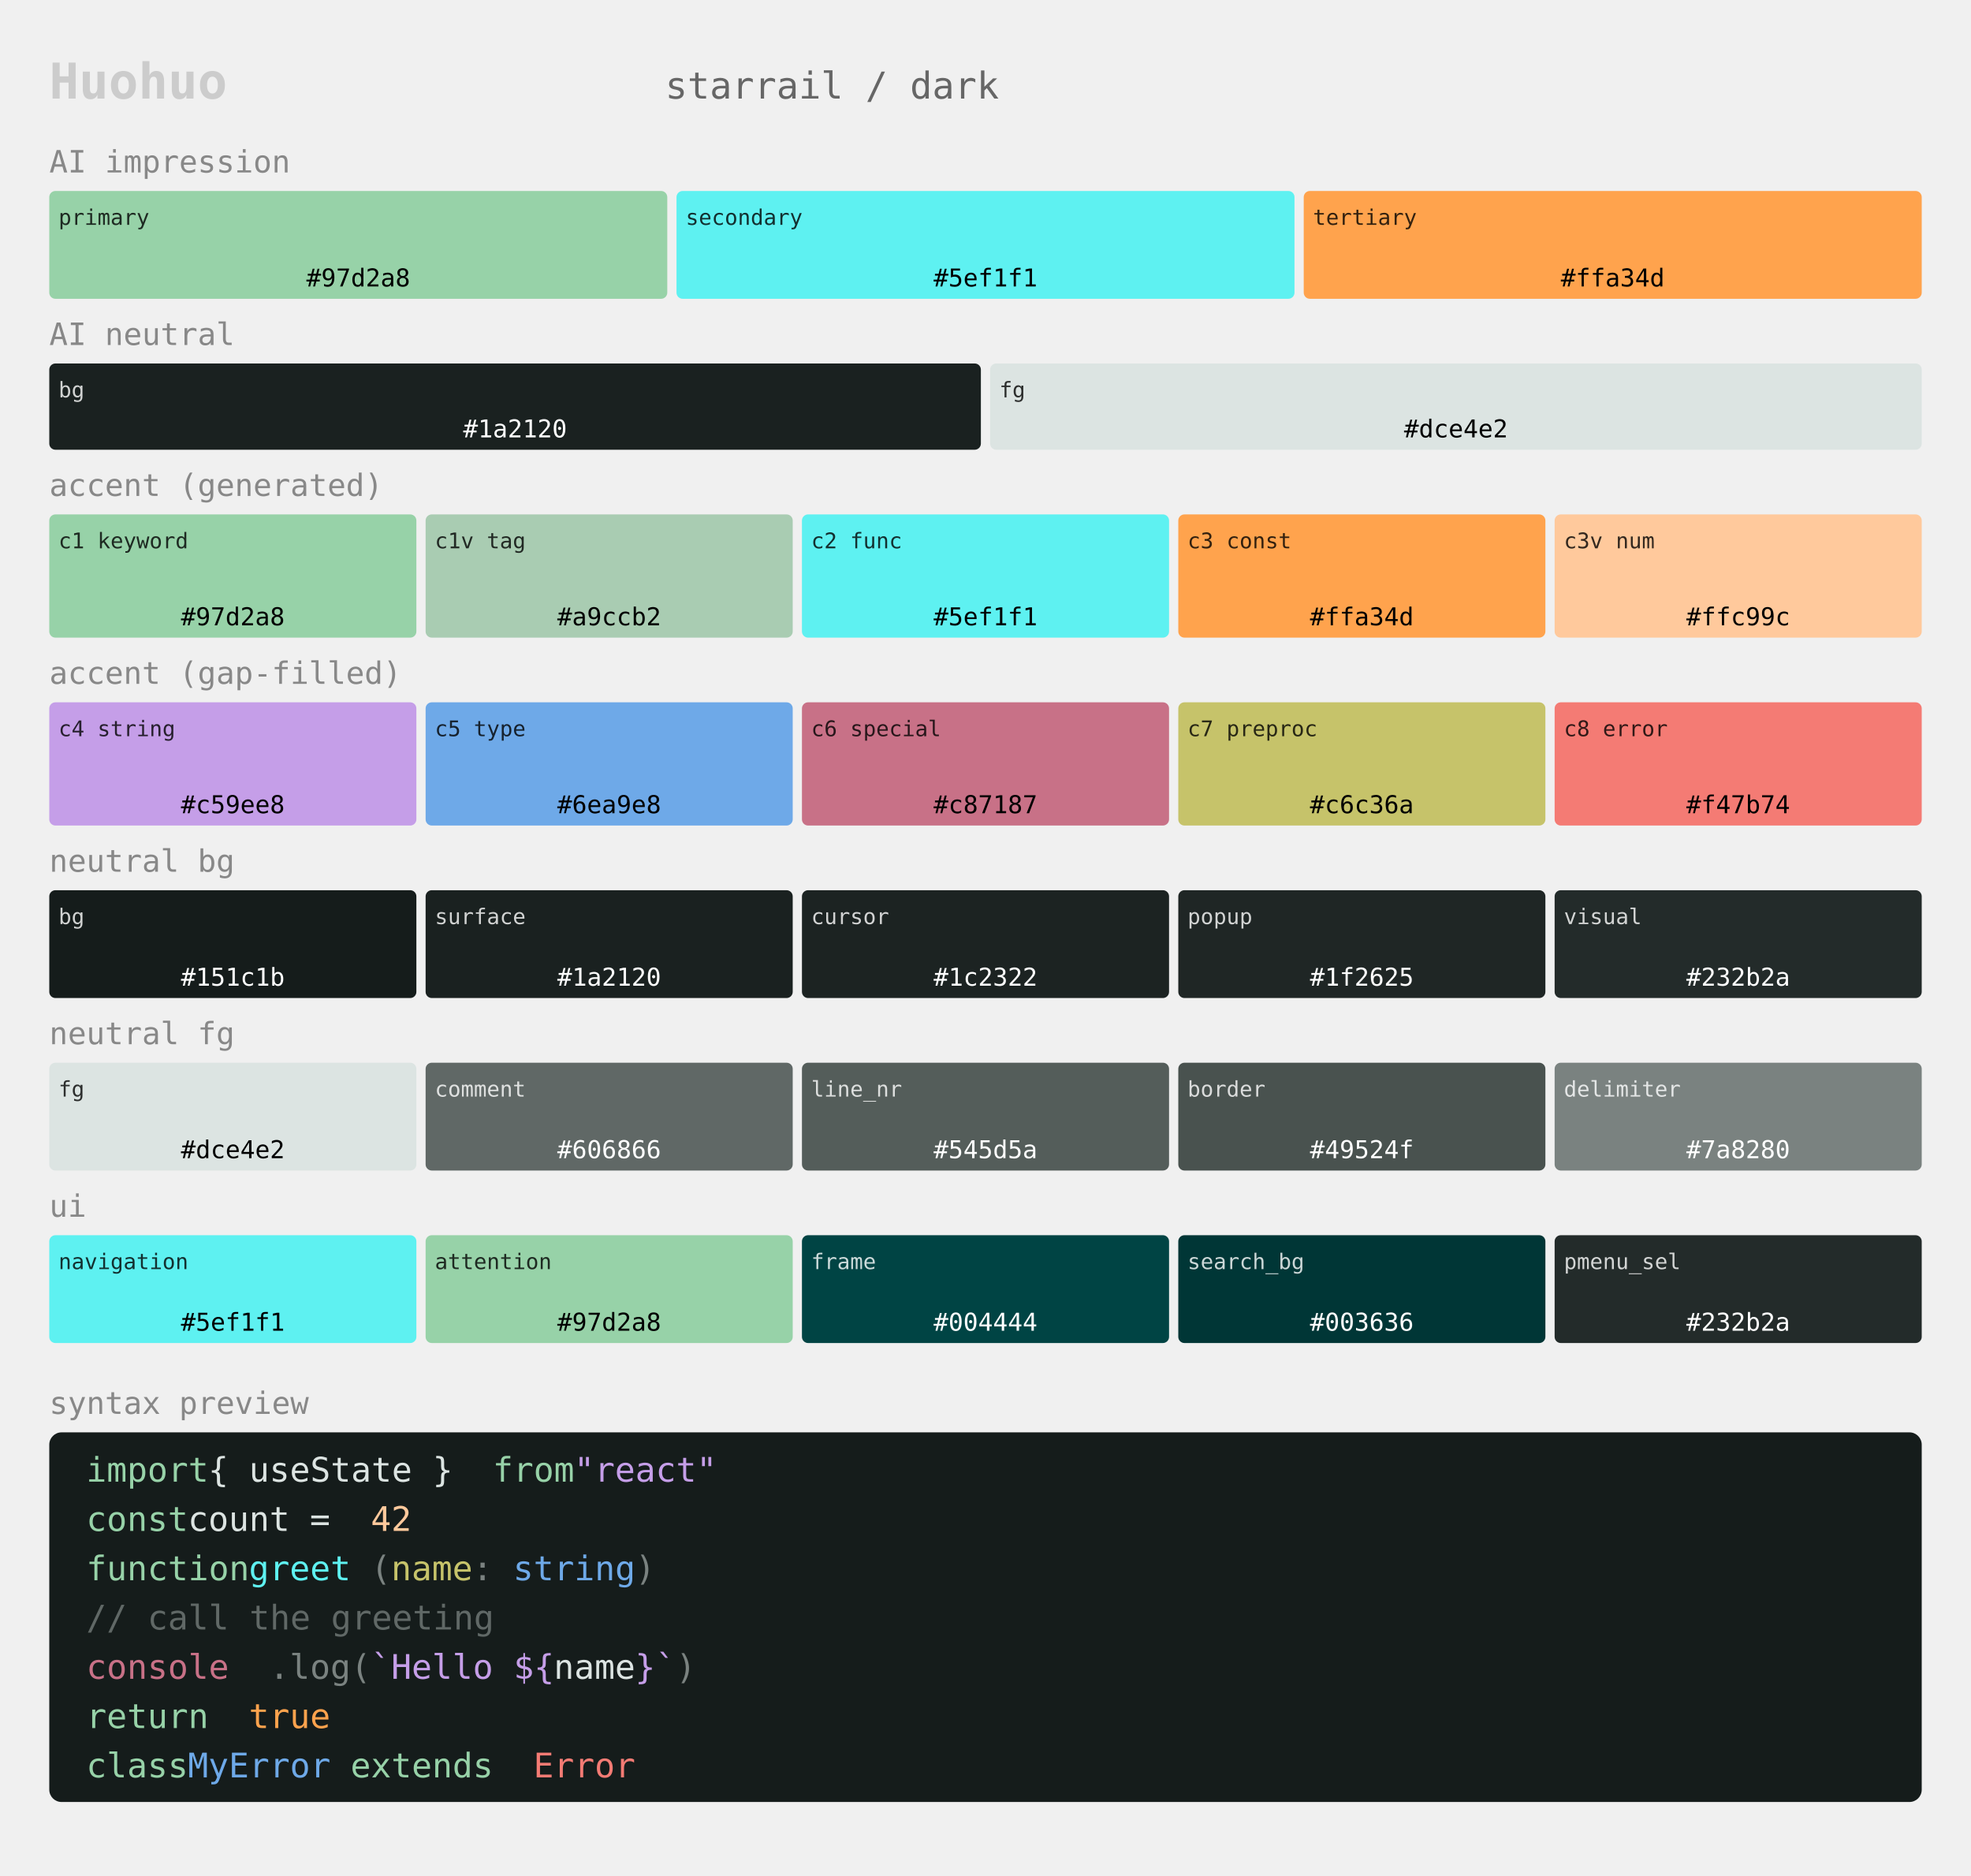
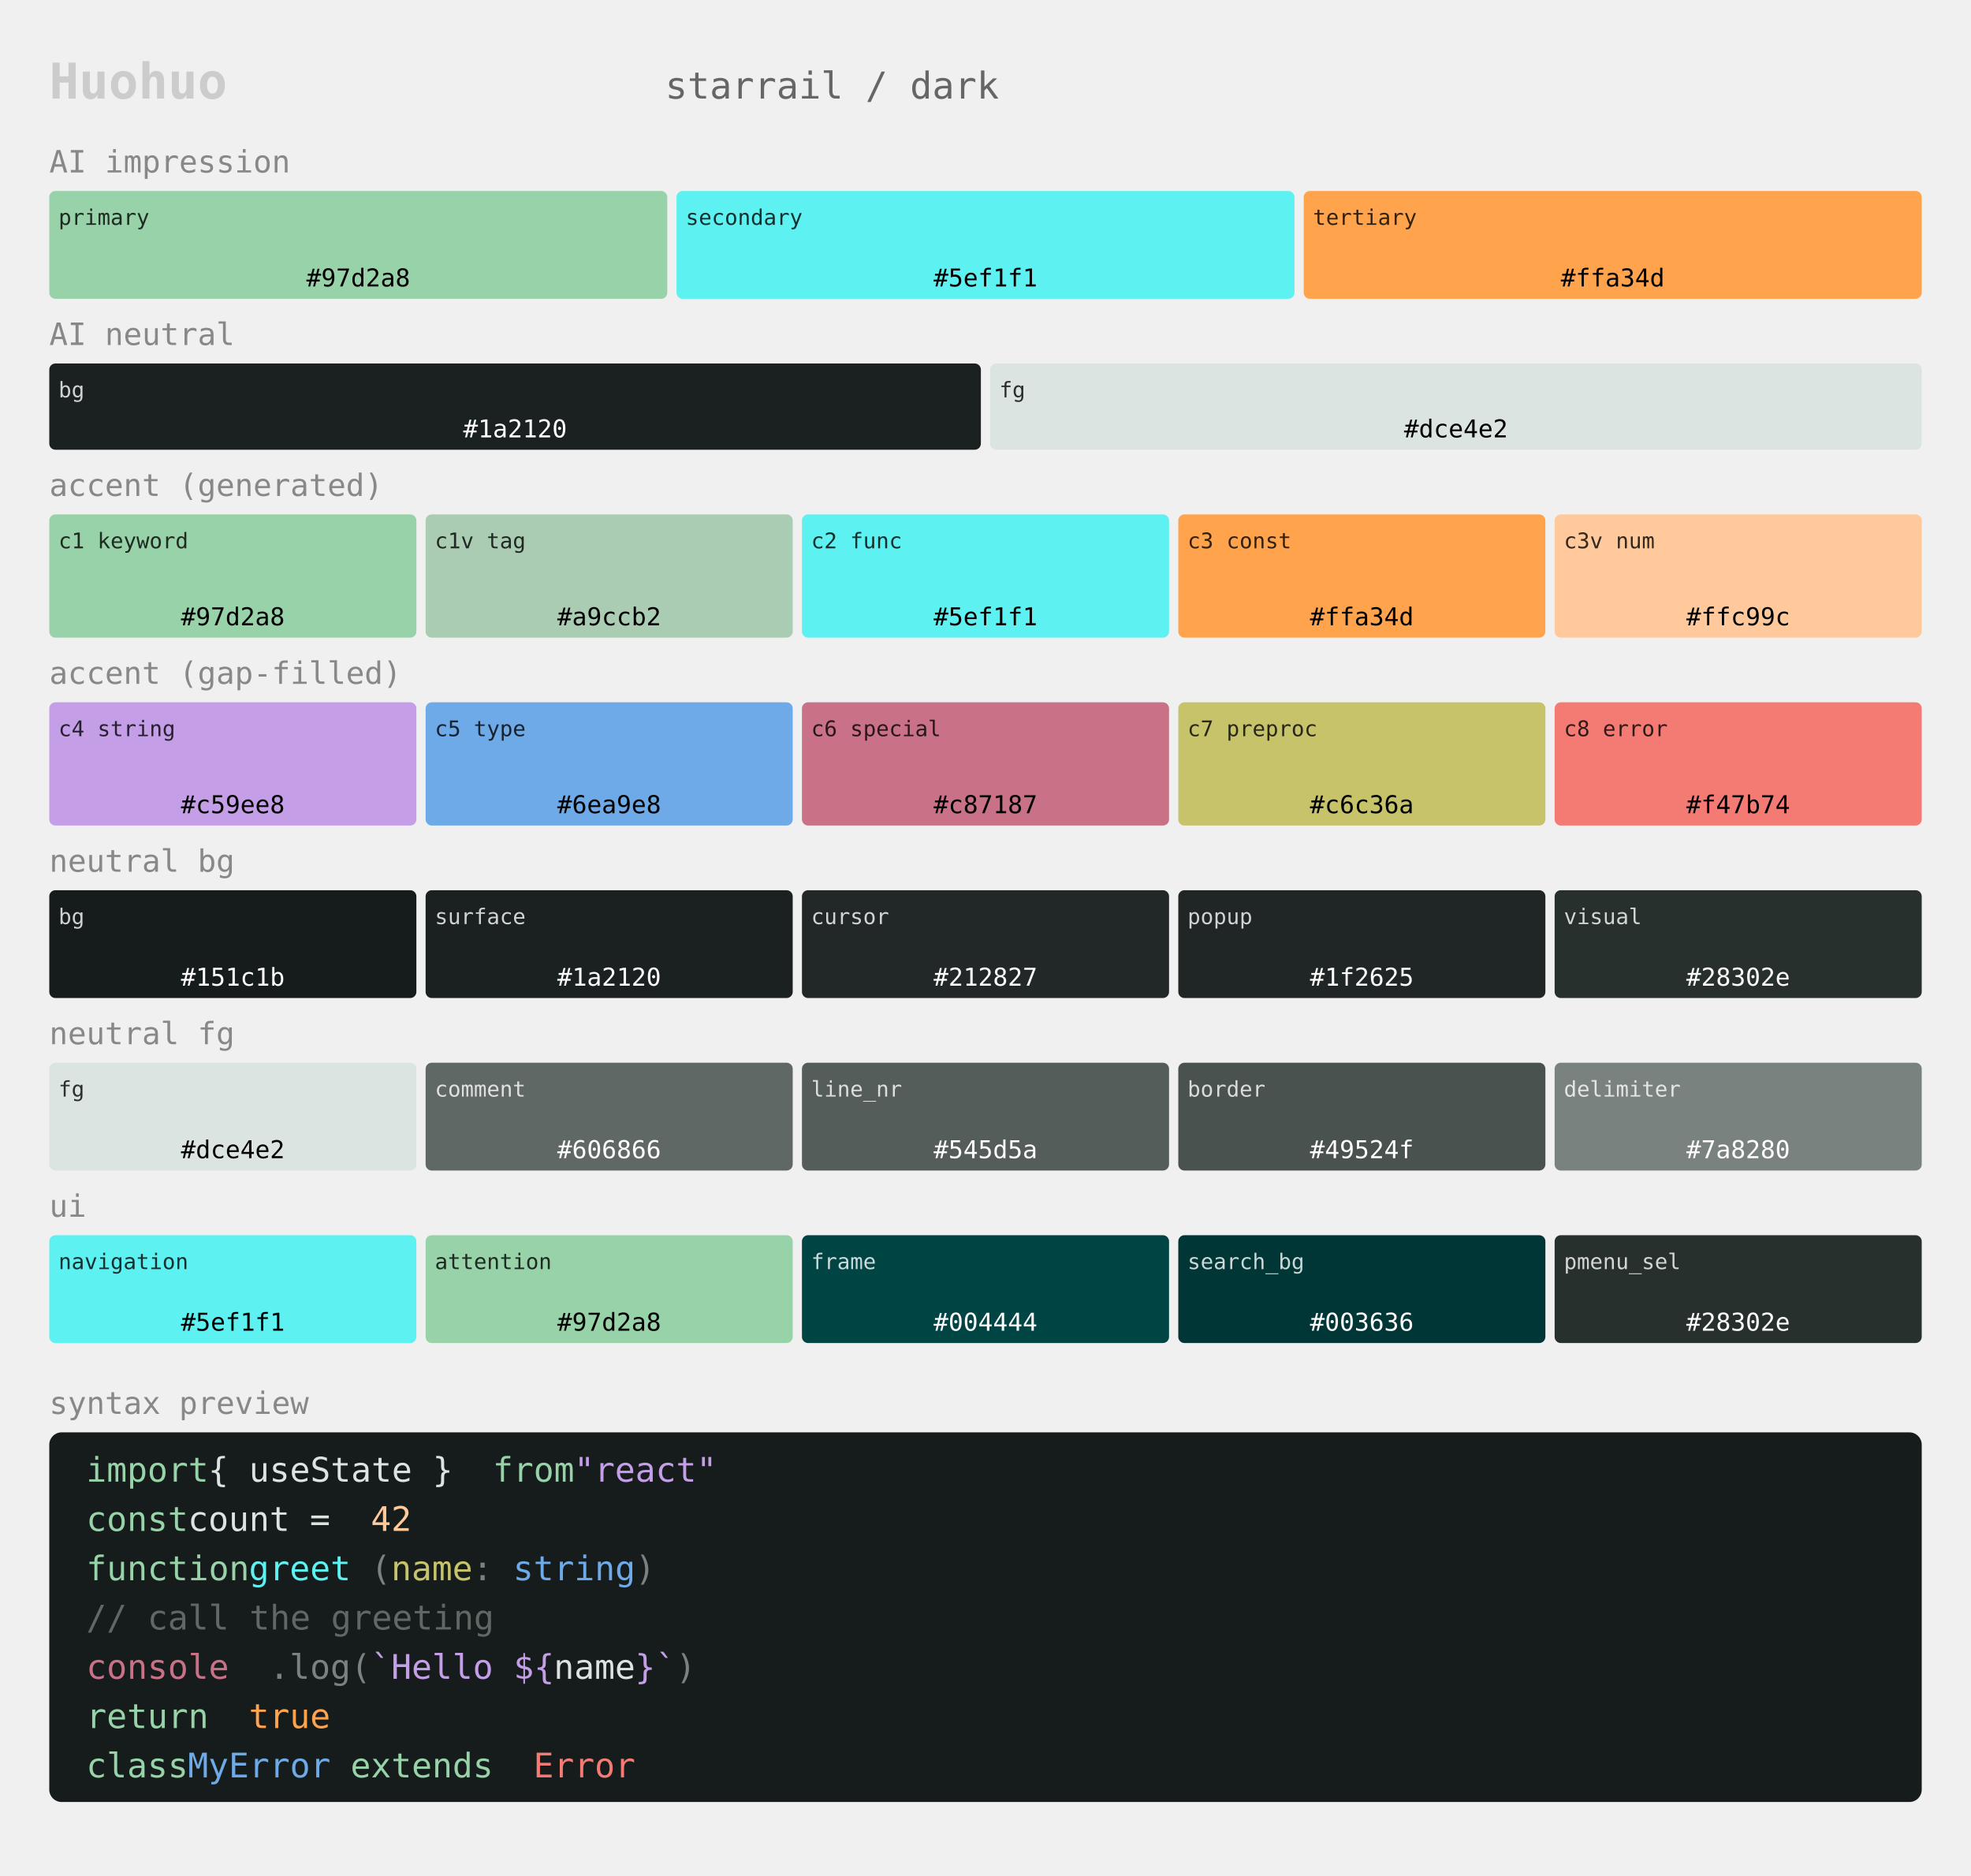
<svg xmlns="http://www.w3.org/2000/svg" width="640" height="609" style="background:#0a0a0a; font-family:ui-monospace,monospace;">
  <text x="16" y="32" fill="#ccc" font-size="16" font-weight="bold">Huohuo</text>
  <text x="216" y="32" fill="#666" font-size="12">starrail / dark</text>
  <text x="16" y="56" fill="#888" font-size="10">AI impression</text>
  <rect x="16" y="62" width="200.667" height="35" fill="#97d2a8" rx="2" />
  <text x="19" y="73" fill="#000000" font-size="7" opacity="0.8">primary</text>
  <text x="116.333" y="93" fill="#000000" font-size="8" text-anchor="middle">#97d2a8</text>
  <rect x="219.667" y="62" width="200.667" height="35" fill="#5ef1f1" rx="2" />
  <text x="222.667" y="73" fill="#000000" font-size="7" opacity="0.8">secondary</text>
  <text x="320" y="93" fill="#000000" font-size="8" text-anchor="middle">#5ef1f1</text>
  <rect x="423.333" y="62" width="200.667" height="35" fill="#ffa34d" rx="2" />
  <text x="426.333" y="73" fill="#000000" font-size="7" opacity="0.8">tertiary</text>
  <text x="523.667" y="93" fill="#000000" font-size="8" text-anchor="middle">#ffa34d</text>
  <text x="16" y="112" fill="#888" font-size="10">AI neutral</text>
  <rect x="16" y="118" width="302.5" height="28" fill="#1a2120" rx="2" />
  <text x="19" y="129" fill="#ffffff" font-size="7" opacity="0.8">bg</text>
  <text x="167.25" y="142" fill="#ffffff" font-size="8" text-anchor="middle">#1a2120</text>
  <rect x="321.5" y="118" width="302.5" height="28" fill="#dce4e2" rx="2" />
  <text x="324.5" y="129" fill="#000000" font-size="7" opacity="0.8">fg</text>
  <text x="472.75" y="142" fill="#000000" font-size="8" text-anchor="middle">#dce4e2</text>
  <text x="16" y="161" fill="#888" font-size="10">accent (generated)</text>
  <rect x="16" y="167" width="119.2" height="40" fill="#97d2a8" rx="2" />
  <text x="19" y="178" fill="#000000" font-size="7" opacity="0.8">c1 keyword</text>
  <text x="75.6" y="203" fill="#000000" font-size="8" text-anchor="middle">#97d2a8</text>
  <rect x="138.2" y="167" width="119.2" height="40" fill="#a9ccb2" rx="2" />
  <text x="141.2" y="178" fill="#000000" font-size="7" opacity="0.8">c1v tag</text>
  <text x="197.8" y="203" fill="#000000" font-size="8" text-anchor="middle">#a9ccb2</text>
  <rect x="260.4" y="167" width="119.2" height="40" fill="#5ef1f1" rx="2" />
  <text x="263.4" y="178" fill="#000000" font-size="7" opacity="0.8">c2 func</text>
  <text x="320" y="203" fill="#000000" font-size="8" text-anchor="middle">#5ef1f1</text>
  <rect x="382.6" y="167" width="119.2" height="40" fill="#ffa34d" rx="2" />
  <text x="385.6" y="178" fill="#000000" font-size="7" opacity="0.8">c3 const</text>
  <text x="442.2" y="203" fill="#000000" font-size="8" text-anchor="middle">#ffa34d</text>
  <rect x="504.8" y="167" width="119.2" height="40" fill="#ffc99c" rx="2" />
  <text x="507.8" y="178" fill="#000000" font-size="7" opacity="0.8">c3v num</text>
  <text x="564.4" y="203" fill="#000000" font-size="8" text-anchor="middle">#ffc99c</text>
  <text x="16" y="222" fill="#888" font-size="10">accent (gap-filled)</text>
  <rect x="16" y="228" width="119.2" height="40" fill="#c59ee8" rx="2" />
  <text x="19" y="239" fill="#000000" font-size="7" opacity="0.8">c4 string</text>
  <text x="75.6" y="264" fill="#000000" font-size="8" text-anchor="middle">#c59ee8</text>
  <rect x="138.2" y="228" width="119.2" height="40" fill="#6ea9e8" rx="2" />
  <text x="141.2" y="239" fill="#000000" font-size="7" opacity="0.8">c5 type</text>
  <text x="197.8" y="264" fill="#000000" font-size="8" text-anchor="middle">#6ea9e8</text>
  <rect x="260.4" y="228" width="119.2" height="40" fill="#c87187" rx="2" />
  <text x="263.4" y="239" fill="#000000" font-size="7" opacity="0.8">c6 special</text>
  <text x="320" y="264" fill="#000000" font-size="8" text-anchor="middle">#c87187</text>
  <rect x="382.6" y="228" width="119.2" height="40" fill="#c6c36a" rx="2" />
  <text x="385.6" y="239" fill="#000000" font-size="7" opacity="0.8">c7 preproc</text>
  <text x="442.2" y="264" fill="#000000" font-size="8" text-anchor="middle">#c6c36a</text>
  <rect x="504.8" y="228" width="119.2" height="40" fill="#f47b74" rx="2" />
  <text x="507.8" y="239" fill="#000000" font-size="7" opacity="0.8">c8 error</text>
  <text x="564.4" y="264" fill="#000000" font-size="8" text-anchor="middle">#f47b74</text>
  <text x="16" y="283" fill="#888" font-size="10">neutral bg</text>
  <rect x="16" y="289" width="119.2" height="35" fill="#151c1b" rx="2" />
  <text x="19" y="300" fill="#ffffff" font-size="7" opacity="0.8">bg</text>
  <text x="75.6" y="320" fill="#ffffff" font-size="8" text-anchor="middle">#151c1b</text>
  <rect x="138.2" y="289" width="119.2" height="35" fill="#1a2120" rx="2" />
  <text x="141.2" y="300" fill="#ffffff" font-size="7" opacity="0.8">surface</text>
  <text x="197.8" y="320" fill="#ffffff" font-size="8" text-anchor="middle">#1a2120</text>
-   <rect x="260.4" y="289" width="119.2" height="35" fill="#1c2322" rx="2" />
+   <rect x="260.4" y="289" width="119.2" height="35" fill="#212827" rx="2" />
  <text x="263.4" y="300" fill="#ffffff" font-size="7" opacity="0.8">cursor</text>
-   <text x="320" y="320" fill="#ffffff" font-size="8" text-anchor="middle">#1c2322</text>
+   <text x="320" y="320" fill="#ffffff" font-size="8" text-anchor="middle">#212827</text>
  <rect x="382.6" y="289" width="119.2" height="35" fill="#1f2625" rx="2" />
  <text x="385.6" y="300" fill="#ffffff" font-size="7" opacity="0.8">popup</text>
  <text x="442.2" y="320" fill="#ffffff" font-size="8" text-anchor="middle">#1f2625</text>
-   <rect x="504.8" y="289" width="119.2" height="35" fill="#232b2a" rx="2" />
+   <rect x="504.8" y="289" width="119.2" height="35" fill="#28302e" rx="2" />
  <text x="507.8" y="300" fill="#ffffff" font-size="7" opacity="0.8">visual</text>
-   <text x="564.4" y="320" fill="#ffffff" font-size="8" text-anchor="middle">#232b2a</text>
+   <text x="564.4" y="320" fill="#ffffff" font-size="8" text-anchor="middle">#28302e</text>
  <text x="16" y="339" fill="#888" font-size="10">neutral fg</text>
  <rect x="16" y="345" width="119.2" height="35" fill="#dce4e2" rx="2" />
  <text x="19" y="356" fill="#000000" font-size="7" opacity="0.8">fg</text>
  <text x="75.6" y="376" fill="#000000" font-size="8" text-anchor="middle">#dce4e2</text>
  <rect x="138.2" y="345" width="119.2" height="35" fill="#606866" rx="2" />
  <text x="141.2" y="356" fill="#ffffff" font-size="7" opacity="0.8">comment</text>
  <text x="197.8" y="376" fill="#ffffff" font-size="8" text-anchor="middle">#606866</text>
  <rect x="260.4" y="345" width="119.2" height="35" fill="#545d5a" rx="2" />
  <text x="263.4" y="356" fill="#ffffff" font-size="7" opacity="0.8">line_nr</text>
  <text x="320" y="376" fill="#ffffff" font-size="8" text-anchor="middle">#545d5a</text>
  <rect x="382.6" y="345" width="119.2" height="35" fill="#49524f" rx="2" />
  <text x="385.6" y="356" fill="#ffffff" font-size="7" opacity="0.8">border</text>
  <text x="442.2" y="376" fill="#ffffff" font-size="8" text-anchor="middle">#49524f</text>
  <rect x="504.8" y="345" width="119.2" height="35" fill="#7a8280" rx="2" />
  <text x="507.8" y="356" fill="#ffffff" font-size="7" opacity="0.8">delimiter</text>
  <text x="564.4" y="376" fill="#ffffff" font-size="8" text-anchor="middle">#7a8280</text>
  <text x="16" y="395" fill="#888" font-size="10">ui</text>
  <rect x="16" y="401" width="119.2" height="35" fill="#5ef1f1" rx="2" />
  <text x="19" y="412" fill="#000000" font-size="7" opacity="0.8">navigation</text>
  <text x="75.6" y="432" fill="#000000" font-size="8" text-anchor="middle">#5ef1f1</text>
  <rect x="138.2" y="401" width="119.2" height="35" fill="#97d2a8" rx="2" />
  <text x="141.2" y="412" fill="#000000" font-size="7" opacity="0.8">attention</text>
  <text x="197.8" y="432" fill="#000000" font-size="8" text-anchor="middle">#97d2a8</text>
  <rect x="260.4" y="401" width="119.2" height="35" fill="#004444" rx="2" />
  <text x="263.4" y="412" fill="#ffffff" font-size="7" opacity="0.8">frame</text>
  <text x="320" y="432" fill="#ffffff" font-size="8" text-anchor="middle">#004444</text>
  <rect x="382.6" y="401" width="119.2" height="35" fill="#003636" rx="2" />
  <text x="385.6" y="412" fill="#ffffff" font-size="7" opacity="0.8">search_bg</text>
  <text x="442.2" y="432" fill="#ffffff" font-size="8" text-anchor="middle">#003636</text>
-   <rect x="504.8" y="401" width="119.2" height="35" fill="#232b2a" rx="2" />
+   <rect x="504.8" y="401" width="119.2" height="35" fill="#28302e" rx="2" />
  <text x="507.8" y="412" fill="#ffffff" font-size="7" opacity="0.8">pmenu_sel</text>
-   <text x="564.4" y="432" fill="#ffffff" font-size="8" text-anchor="middle">#232b2a</text>
+   <text x="564.4" y="432" fill="#ffffff" font-size="8" text-anchor="middle">#28302e</text>
  <text x="16" y="459" fill="#888" font-size="10">syntax preview</text>
  <rect x="16" y="465" width="608" height="120" fill="#151c1b" rx="4" />
  <text x="28" y="481" fill="#97d2a8" font-size="11" font-family="monospace">import</text>
  <text x="67.6" y="481" fill="#dce4e2" font-size="11" font-family="monospace"> { useState } </text>
  <text x="160" y="481" fill="#97d2a8" font-size="11" font-family="monospace">from</text>
  <text x="186.4" y="481" fill="#c59ee8" font-size="11" font-family="monospace"> "react"</text>
  <text x="28" y="497" fill="#97d2a8" font-size="11" font-family="monospace">const</text>
  <text x="61" y="497" fill="#dce4e2" font-size="11" font-family="monospace"> count</text>
  <text x="100.6" y="497" fill="#dce4e2" font-size="11" font-family="monospace"> = </text>
  <text x="120.4" y="497" fill="#ffc99c" font-size="11" font-family="monospace">42</text>
  <text x="28" y="513" fill="#97d2a8" font-size="11" font-family="monospace">function</text>
  <text x="80.8" y="513" fill="#5ef1f1" font-size="11" font-family="monospace"> greet</text>
  <text x="120.4" y="513" fill="#7a8280" font-size="11" font-family="monospace">(</text>
  <text x="127" y="513" fill="#c6c36a" font-size="11" font-family="monospace">name</text>
  <text x="153.4" y="513" fill="#7a8280" font-size="11" font-family="monospace">: </text>
  <text x="166.6" y="513" fill="#6ea9e8" font-size="11" font-family="monospace">string</text>
  <text x="206.2" y="513" fill="#7a8280" font-size="11" font-family="monospace">)</text>
  <text x="28" y="529" fill="#606866" font-size="11" font-family="monospace">  // call the greeting</text>
  <text x="28" y="545" fill="#c87187" font-size="11" font-family="monospace">  console</text>
  <text x="87.4" y="545" fill="#7a8280" font-size="11" font-family="monospace">.log(</text>
  <text x="120.4" y="545" fill="#c59ee8" font-size="11" font-family="monospace">`Hello ${</text>
  <text x="179.8" y="545" fill="#dce4e2" font-size="11" font-family="monospace">name</text>
  <text x="206.2" y="545" fill="#c59ee8" font-size="11" font-family="monospace">}`</text>
  <text x="219.4" y="545" fill="#7a8280" font-size="11" font-family="monospace">)</text>
  <text x="28" y="561" fill="#97d2a8" font-size="11" font-family="monospace">  return</text>
  <text x="80.8" y="561" fill="#ffa34d" font-size="11" font-family="monospace"> true</text>
  <text x="28" y="577" fill="#97d2a8" font-size="11" font-family="monospace">class</text>
  <text x="61" y="577" fill="#6ea9e8" font-size="11" font-family="monospace"> MyError</text>
  <text x="113.8" y="577" fill="#97d2a8" font-size="11" font-family="monospace"> extends </text>
  <text x="173.2" y="577" fill="#f47b74" font-size="11" font-family="monospace">Error</text>
</svg>
